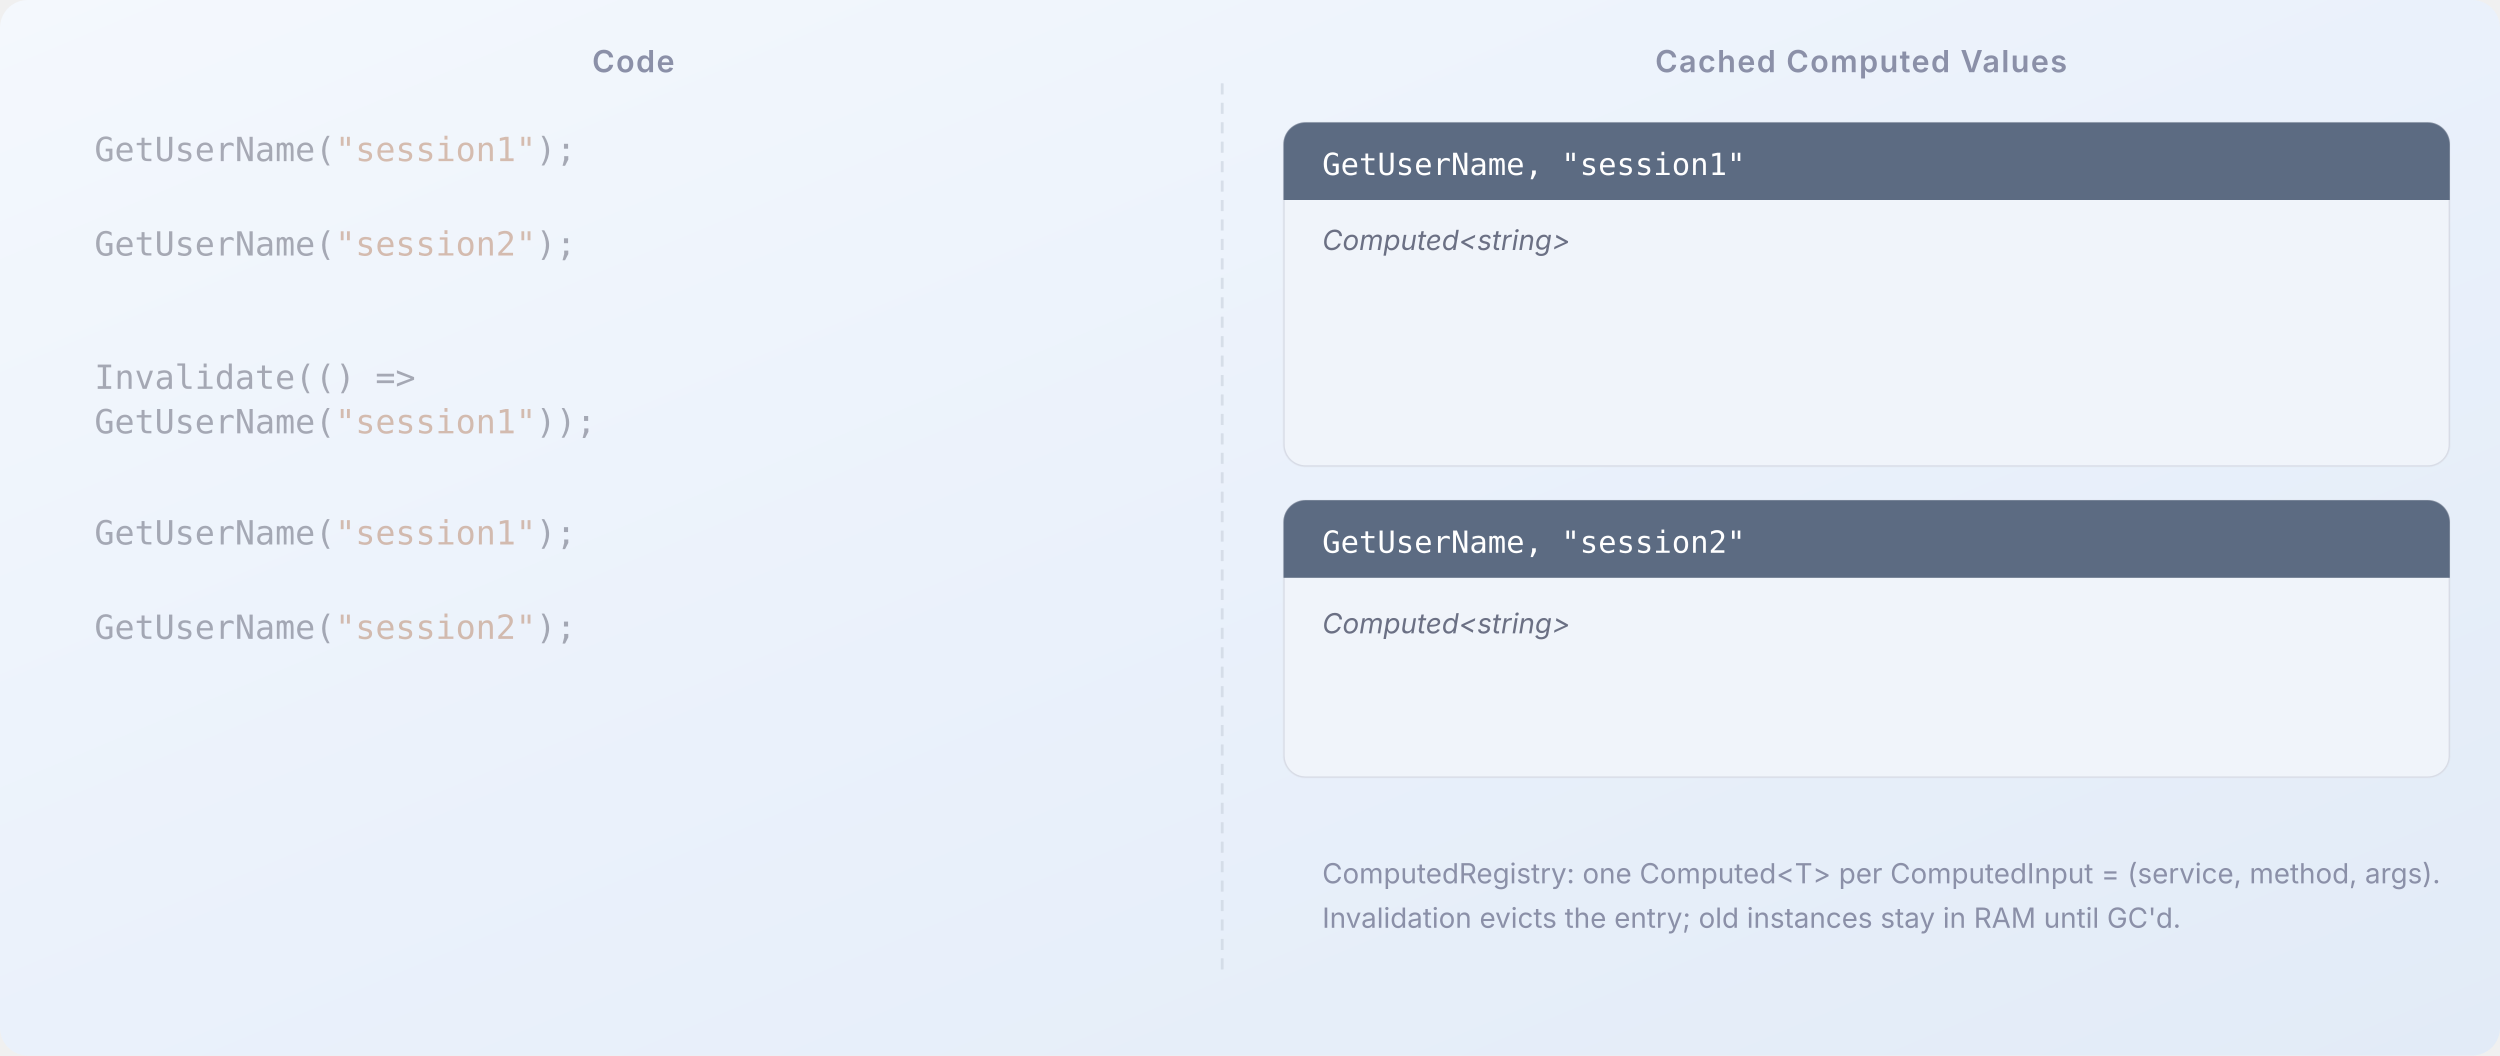
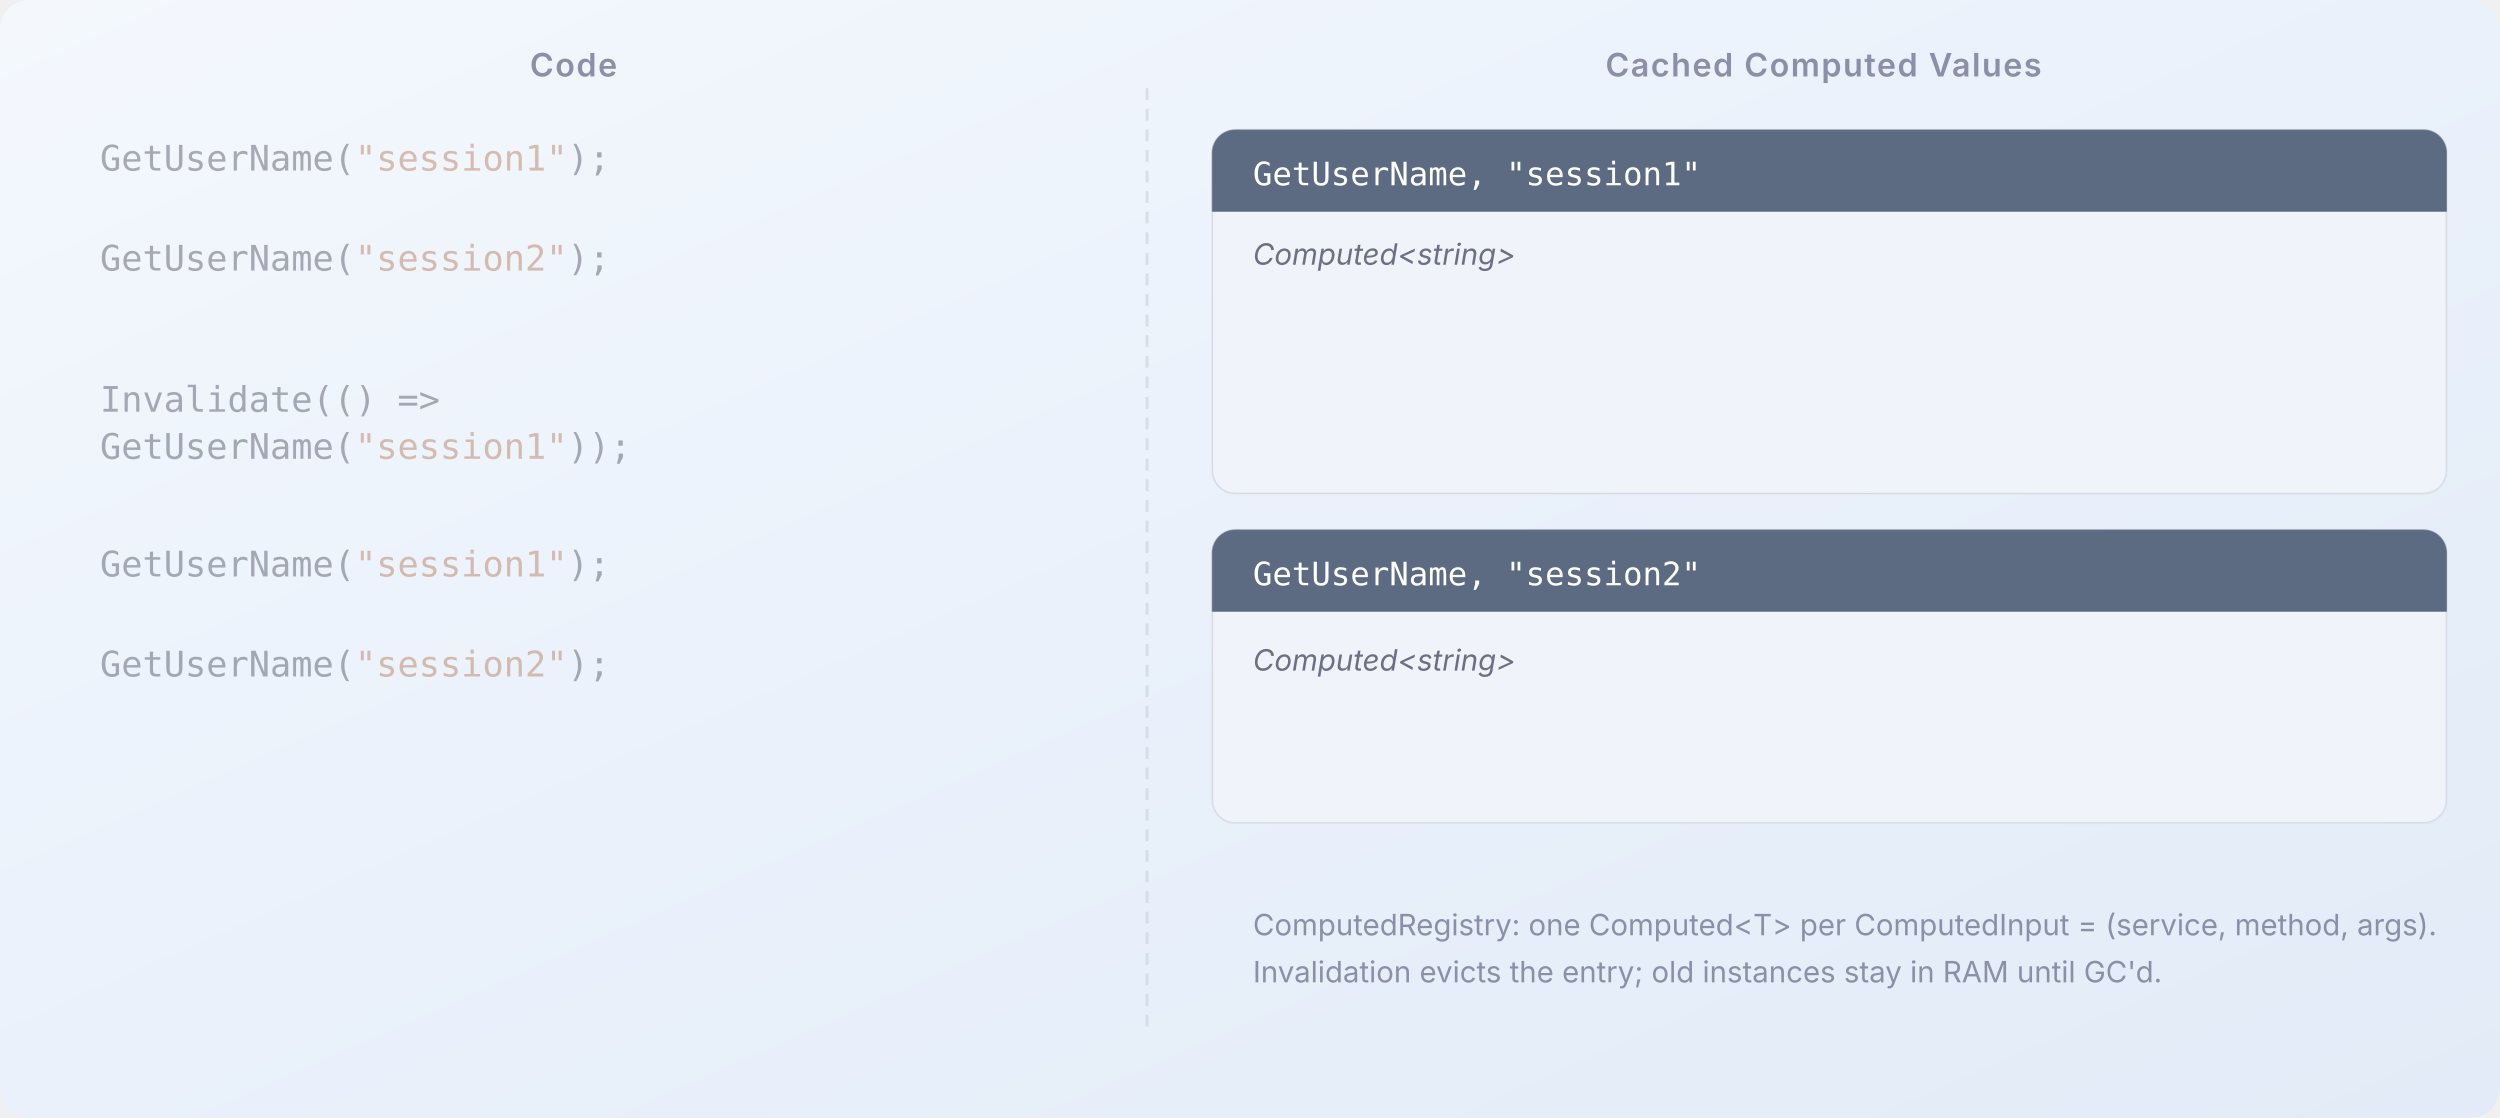
- <svg xmlns="http://www.w3.org/2000/svg" viewBox="0 0 900 380" width="100%" height="100%">
+ <svg xmlns="http://www.w3.org/2000/svg" viewBox="0 0 850 380" width="100%" height="100%">
  <defs>
    <linearGradient id="bg" x1="0" y1="0" x2="1" y2="1">
      <stop offset="0%" stop-color="#f4f8fd" />
      <stop offset="50%" stop-color="#eaf1fb" />
      <stop offset="100%" stop-color="#e2ebf7" />
    </linearGradient>
    <clipPath id="clip1">
-       <rect x="462" y="44" width="420" height="124" rx="8" />
+       <rect x="412" y="44" width="420" height="124" rx="8" />
    </clipPath>
    <clipPath id="clip2">
-       <rect x="462" y="180" width="420" height="100" rx="8" />
+       <rect x="412" y="180" width="420" height="100" rx="8" />
    </clipPath>
    <style>
      .code { font-family: "SF Mono","Fira Code","Cascadia Code",Consolas,Menlo,Monaco,monospace; font-size: 12px; fill: #1a1a2e }
      .result { font-family: "SF Mono","Fira Code","Cascadia Code",Consolas,Menlo,Monaco,monospace; font-size: 12px; fill: #4a8c66 }
      .card-title { font-family: "SF Mono","Fira Code","Cascadia Code",Consolas,Menlo,Monaco,monospace; font-size: 11px; fill: #ffffff }
      .card-type { font-family: Inter,-apple-system,BlinkMacSystemFont,"Segoe UI",sans-serif; font-size: 10px; fill: #6b7084; font-style: italic }
      .card-val { font-family: "SF Mono","Fira Code","Cascadia Code",Consolas,Menlo,Monaco,monospace; font-size: 12px; fill: #1a1a2e }
      .card-val-old { font-family: "SF Mono","Fira Code","Cascadia Code",Consolas,Menlo,Monaco,monospace; font-size: 11px; fill: #9a9a9a }
      .tag-con { font-family: Inter,-apple-system,BlinkMacSystemFont,"Segoe UI",sans-serif; font-size: 10px; fill: #4a8c66; font-weight: 500 }
      .tag-inc { font-family: Inter,-apple-system,BlinkMacSystemFont,"Segoe UI",sans-serif; font-size: 10px; fill: #a07858; font-weight: 500 }
      .tag-old { font-family: Inter,-apple-system,BlinkMacSystemFont,"Segoe UI",sans-serif; font-size: 9px; fill: #aaa; font-style: italic }
      .computing { font-family: Inter,-apple-system,BlinkMacSystemFont,"Segoe UI",sans-serif; font-size: 11px; fill: #5a88c0; font-style: italic }
      .panel-label { font-family: Inter,-apple-system,BlinkMacSystemFont,"Segoe UI",sans-serif; font-size: 11px; fill: #8b90a8; font-weight: 600; letter-spacing: 0.5px; text-transform: uppercase }
      .cached-tag { font-family: Inter,-apple-system,BlinkMacSystemFont,"Segoe UI",sans-serif; font-size: 10px; fill: #5a88c0; font-weight: 500 }
      .legend { font-family: Inter,-apple-system,BlinkMacSystemFont,"Segoe UI",sans-serif; font-size: 10px; fill: #8b90a8 }

      /*
       * Timeline (14s = 100%):
       *
       *  0-3%   (0-0.5s)   All visible, dim. Cards empty.
       *  7%     (1s)        Line 1 highlights
       * 10%     (1.4s)      Card1 → computing
       * 14%     (2s)        Line 1 result appears; Card1 → v1:"Dani" consistent
       * 21%     (3s)        Line 2 highlights
       * 24%     (3.4s)      Card2 → computing
       * 28%     (4s)        Line 2 result appears; Card2 → v1:"Bob" consistent
       * 36%     (5s)        Brief hold
       * 39%     (5.5s)      Line 3 highlights; Card1 v1 → inconsistent
       * 50%     (7s)        Line 4 highlights
       * 53%     (7.4s)      Card1 → recomputing
       * 60%     (8.5s)      Line 4 result; Card1 v2:"Daniella" consistent; v1 stays grayed
       * 71%     (10s)       Line 5 highlights; Card2 cache hit flash
       * 75%     (10.5s)     Line 5 "(cached)" appears
       * 100%    (14s)       Hold
       */

      /* === LEFT PANEL: Code line highlighting === */
      @keyframes acc1 { 0%,5%{opacity:0} 7%,13%{opacity:1} 15%,100%{opacity:0} }
      @keyframes acc2 { 0%,19%{opacity:0} 21%,27%{opacity:1} 29%,100%{opacity:0} }
      @keyframes acc3 { 0%,37%{opacity:0} 39%,48%{opacity:1} 50%,100%{opacity:0} }
      @keyframes acc4 { 0%,48%{opacity:0} 50%,59%{opacity:1} 61%,100%{opacity:0} }
      @keyframes acc5 { 0%,69%{opacity:0} 71%,100%{opacity:1} }

      @keyframes ln1 { 0%,5%{opacity:0.35} 7%,13%{opacity:1} 15%,100%{opacity:0.35} }
      @keyframes ln2 { 0%,19%{opacity:0.35} 21%,27%{opacity:1} 29%,100%{opacity:0.35} }
      @keyframes ln3 { 0%,37%{opacity:0.35} 39%,48%{opacity:1} 50%,100%{opacity:0.35} }
      @keyframes ln4 { 0%,48%{opacity:0.35} 50%,59%{opacity:1} 61%,100%{opacity:0.35} }
      @keyframes ln5 { 0%,69%{opacity:0.35} 71%,100%{opacity:1} }

      @keyframes res1 { 0%,12%{opacity:0} 16%,100%{opacity:1} }
      @keyframes res2 { 0%,26%{opacity:0} 30%,100%{opacity:1} }
      @keyframes res4 { 0%,58%{opacity:0} 62%,100%{opacity:1} }
      @keyframes res5 { 0%,73%{opacity:0} 77%,100%{opacity:1} }

      /* === RIGHT PANEL: Card 1 (session1) === */
      /* Body: empty → computing → green → bleached → computing → green */
      @keyframes c1body {
        0%,8%  {fill:#f0f4fa;stroke:#d8dce6;stroke-width:1}
        10%,13%{fill:#dae8fb;stroke:#6b9ad4;stroke-width:1.5}
        15%,37%{fill:#c8e8d0;stroke:#78b490;stroke-width:1.5}
        40%,51%{fill:#ede8e3;stroke:#c4bab2;stroke-width:1.5}
        53%,58%{fill:#dae8fb;stroke:#6b9ad4;stroke-width:1.5}
        62%,100%{fill:#c8e8d0;stroke:#78b490;stroke-width:1.5}
      }
      /* computing / recomputing labels */
      @keyframes c1comp1 { 0%,8%{opacity:0} 10%,13%{opacity:1} 15%,100%{opacity:0} }
      @keyframes c1comp2 { 0%,51%{opacity:0} 53%,58%{opacity:1} 60%,100%{opacity:0} }

      /* v1 on main line: appears → stays at full → dims to gray when v2 arrives */
      @keyframes c1v1 { 0%,13%{opacity:0} 15%,58%{opacity:1} 62%,100%{opacity:0} }
      /* v1 shifted to secondary line (grayed) — appears when v2 takes the main line */
      @keyframes c1v1old { 0%,58%{opacity:0} 62%,100%{opacity:0.7} }

      /* v1 tags */
      @keyframes c1tag1c { 0%,13%{opacity:0} 15%,37%{opacity:1} 40%,100%{opacity:0} }
      @keyframes c1tag1i { 0%,38%{opacity:0} 41%,51%{opacity:1} 53%,100%{opacity:0} }

      /* v2 on main line + its tag */
      @keyframes c1v2 { 0%,58%{opacity:0} 62%,100%{opacity:1} }
      @keyframes c1tag2c { 0%,58%{opacity:0} 62%,100%{opacity:1} }
      /* "still in memory" label for old v1 */
      @keyframes c1mem { 0%,60%{opacity:0} 64%,100%{opacity:1} }

      /* === RIGHT PANEL: Card 2 (session2) === */
      @keyframes c2body {
        0%,22%  {fill:#f0f4fa;stroke:#d8dce6;stroke-width:1}
        24%,27% {fill:#dae8fb;stroke:#6b9ad4;stroke-width:1.5}
        30%,69% {fill:#c8e8d0;stroke:#78b490;stroke-width:1.5}
        71%,73% {fill:#b8e0c0;stroke:#5aa87a;stroke-width:2}
        76%,100%{fill:#c8e8d0;stroke:#78b490;stroke-width:1.5}
      }
      @keyframes c2comp { 0%,22%{opacity:0} 24%,27%{opacity:1} 30%,100%{opacity:0} }
      @keyframes c2v1 { 0%,27%{opacity:0} 30%,100%{opacity:1} }
      @keyframes c2tag1c { 0%,27%{opacity:0} 30%,100%{opacity:1} }
      @keyframes c2hit { 0%,69%{opacity:0} 71%,76%{opacity:1} 79%,100%{opacity:0} }

      /* === Computed instance boxes === */
      /* Card1 v1 box: green → bleached → hidden */
      @keyframes c1v1bx {
        0%,13%{opacity:0}
        15%,37%{opacity:1;fill:#e8f5ec;stroke:#88c4a0}
        40%,58%{opacity:1;fill:#f5f0eb;stroke:#c4bab2}
        62%,100%{opacity:0}
      }
      /* Card1 v2 box: appears green */
      @keyframes c1v2bx { 0%,58%{opacity:0} 62%,100%{opacity:1} }
      /* Card1 v1-old box: appears grayed */
      @keyframes c1v1oldbx { 0%,58%{opacity:0} 62%,100%{opacity:0.7} }
      /* Card2 v1 box: green, pulse on cache hit */
      @keyframes c2v1bx {
        0%,27%{opacity:0}
        30%,69%{opacity:1;fill:#e8f5ec;stroke:#88c4a0}
        71%,73%{opacity:1;fill:#d8f0e0;stroke:#5aa87a}
        76%,100%{opacity:1;fill:#e8f5ec;stroke:#88c4a0}
      }

      /* Apply animations */
      #acc1{animation:acc1 14s ease forwards} #acc2{animation:acc2 14s ease forwards}
      #acc3{animation:acc3 14s ease forwards} #acc4{animation:acc4 14s ease forwards}
      #acc5{animation:acc5 14s ease forwards}
      #ln1{animation:ln1 14s ease forwards} #ln2{animation:ln2 14s ease forwards}
      #ln3{animation:ln3 14s ease forwards} #ln4{animation:ln4 14s ease forwards}
      #ln5{animation:ln5 14s ease forwards}
      #res1{animation:res1 14s ease forwards} #res2{animation:res2 14s ease forwards}
      #res4{animation:res4 14s ease forwards} #res5{animation:res5 14s ease forwards}
      #c1body{animation:c1body 14s ease forwards}
      #c1comp1{animation:c1comp1 14s ease forwards} #c1comp2{animation:c1comp2 14s ease forwards}
      #c1v1{animation:c1v1 14s ease forwards} #c1v1old{animation:c1v1old 14s ease forwards}
      #c1tag1c{animation:c1tag1c 14s ease forwards} #c1tag1i{animation:c1tag1i 14s ease forwards}
      #c1v2{animation:c1v2 14s ease forwards} #c1tag2c{animation:c1tag2c 14s ease forwards}
      #c1mem{animation:c1mem 14s ease forwards}
      #c2body{animation:c2body 14s ease forwards}
      #c2comp{animation:c2comp 14s ease forwards}
      #c2v1{animation:c2v1 14s ease forwards} #c2tag1c{animation:c2tag1c 14s ease forwards}
      #c2hit{animation:c2hit 14s ease forwards}
      #c1v1bx{animation:c1v1bx 14s ease forwards} #c1v2bx{animation:c1v2bx 14s ease forwards}
      #c1v1oldbx{animation:c1v1oldbx 14s ease forwards} #c2v1bx{animation:c2v1bx 14s ease forwards}
    </style>
  </defs>
-   <rect width="900" height="380" rx="10" fill="url(#bg)" />
-   <line x1="440" y1="30" x2="440" y2="350" stroke="#c8d0dc" stroke-width="1" stroke-dasharray="4,3" opacity="0.6" />
-   <text x="228" y="26" class="panel-label" text-anchor="middle">Code</text>
-   <text x="670" y="26" class="panel-label" text-anchor="middle">Cached Computed Values</text>
+   <rect width="850" height="380" rx="10" fill="url(#bg)" />
+   <line x1="390" y1="30" x2="390" y2="350" stroke="#c8d0dc" stroke-width="1" stroke-dasharray="4,3" opacity="0.6" />
+   <text x="195" y="26" class="panel-label" text-anchor="middle">Code</text>
+   <text x="620" y="26" class="panel-label" text-anchor="middle">Cached Computed Values</text>
  <rect id="acc1" x="24" y="44" width="3" height="18" rx="1.5" fill="#5a88c0" opacity="0" />
  <g id="ln1" opacity="0.35">
    <text x="34" y="58" class="code">GetUserName(<tspan fill="#a05020">"session1"</tspan>);</text>
  </g>
-   <text id="res1" x="290" y="58" class="result" opacity="0">// → "Dani"</text>
+   <text id="res1" x="240" y="58" class="result" opacity="0">// → "Dani"</text>
  <rect id="acc2" x="24" y="78" width="3" height="18" rx="1.5" fill="#5a88c0" opacity="0" />
  <g id="ln2" opacity="0.35">
    <text x="34" y="92" class="code">GetUserName(<tspan fill="#a05020">"session2"</tspan>);</text>
  </g>
-   <text id="res2" x="290" y="92" class="result" opacity="0">// → "Bob"</text>
+   <text id="res2" x="240" y="92" class="result" opacity="0">// → "Bob"</text>
  <rect id="acc3" x="24" y="126" width="3" height="36" rx="1.5" fill="#b87830" opacity="0" />
  <g id="ln3" opacity="0.35">
    <text x="34" y="140" class="code">Invalidate(() =&gt;</text>
    <text x="34" y="156" class="code">    GetUserName(<tspan fill="#a05020">"session1"</tspan>));</text>
  </g>
  <rect id="acc4" x="24" y="182" width="3" height="18" rx="1.5" fill="#5a88c0" opacity="0" />
  <g id="ln4" opacity="0.35">
    <text x="34" y="196" class="code">GetUserName(<tspan fill="#a05020">"session1"</tspan>);</text>
  </g>
-   <text id="res4" x="290" y="196" class="result" opacity="0">// → "Daniella"</text>
+   <text id="res4" x="240" y="196" class="result" opacity="0">// → "Daniella"</text>
  <rect id="acc5" x="24" y="216" width="3" height="18" rx="1.5" fill="#5a88c0" opacity="0" />
  <g id="ln5" opacity="0.35">
    <text x="34" y="230" class="code">GetUserName(<tspan fill="#a05020">"session2"</tspan>);</text>
  </g>
-   <text id="res5" x="290" y="230" class="result" opacity="0">// → "Bob" <tspan class="cached-tag">(cached)</tspan>
+   <text id="res5" x="240" y="230" class="result" opacity="0">// → "Bob" <tspan class="cached-tag">(cached)</tspan>
  </text>
  <g clip-path="url(#clip1)">
-     <rect id="c1body" x="462" y="44" width="420" height="124" rx="8" fill="#f0f4fa" stroke="#d8dce6" stroke-width="1" />
-     <rect x="462" y="44" width="420" height="28" fill="#5c6b82" />
-   </g>
-   <rect x="462" y="44" width="420" height="124" rx="8" fill="none" stroke="#d8dce6" stroke-width="0.5" opacity="0.3" />
-   <text x="476" y="63" class="card-title">GetUserName, "session1"</text>
-   <text x="476" y="90" class="card-type">Computed&lt;string&gt;</text>
-   <text id="c1comp1" x="476" y="112" class="computing" opacity="0">computing...</text>
-   <text id="c1comp2" x="476" y="134" class="computing" opacity="0">recomputing...</text>
-   <rect id="c1v1bx" x="470" y="99" width="404" height="20" rx="5" fill="#e8f5ec" stroke="#88c4a0" stroke-width="1" opacity="0" />
+     <rect id="c1body" x="412" y="44" width="420" height="124" rx="8" fill="#f0f4fa" stroke="#d8dce6" stroke-width="1" />
+     <rect x="412" y="44" width="420" height="28" fill="#5c6b82" />
+   </g>
+   <rect x="412" y="44" width="420" height="124" rx="8" fill="none" stroke="#d8dce6" stroke-width="0.5" opacity="0.3" />
+   <text x="426" y="63" class="card-title">GetUserName, "session1"</text>
+   <text x="426" y="90" class="card-type">Computed&lt;string&gt;</text>
+   <text id="c1comp1" x="426" y="112" class="computing" opacity="0">computing...</text>
+   <text id="c1comp2" x="426" y="134" class="computing" opacity="0">recomputing...</text>
+   <rect id="c1v1bx" x="420" y="99" width="404" height="20" rx="5" fill="#e8f5ec" stroke="#88c4a0" stroke-width="1" opacity="0" />
  <g id="c1v1" opacity="0">
-     <text x="476" y="112" class="card-val">v1: <tspan fill="#2d6a4f">"Dani"</tspan>
+     <text x="426" y="112" class="card-val">v1: <tspan fill="#2d6a4f">"Dani"</tspan>
    </text>
  </g>
-   <text id="c1tag1c" x="868" y="112" class="tag-con" text-anchor="end" opacity="0">✓ consistent</text>
-   <text id="c1tag1i" x="868" y="112" class="tag-inc" text-anchor="end" opacity="0">✗ inconsistent</text>
-   <rect id="c1v2bx" x="470" y="99" width="404" height="20" rx="5" fill="#e8f5ec" stroke="#88c4a0" stroke-width="1" opacity="0" />
+   <text id="c1tag1c" x="818" y="112" class="tag-con" text-anchor="end" opacity="0">✓ consistent</text>
+   <text id="c1tag1i" x="818" y="112" class="tag-inc" text-anchor="end" opacity="0">✗ inconsistent</text>
+   <rect id="c1v2bx" x="420" y="99" width="404" height="20" rx="5" fill="#e8f5ec" stroke="#88c4a0" stroke-width="1" opacity="0" />
  <g id="c1v2" opacity="0">
-     <text x="476" y="112" class="card-val">v2: <tspan fill="#2d6a4f">"Daniella"</tspan>
+     <text x="426" y="112" class="card-val">v2: <tspan fill="#2d6a4f">"Daniella"</tspan>
    </text>
  </g>
-   <text id="c1tag2c" x="868" y="112" class="tag-con" text-anchor="end" opacity="0">✓ consistent</text>
-   <rect id="c1v1oldbx" x="470" y="122" width="404" height="18" rx="5" fill="#f2f2f2" stroke="#ccc" stroke-width="0.75" opacity="0" />
+   <text id="c1tag2c" x="818" y="112" class="tag-con" text-anchor="end" opacity="0">✓ consistent</text>
+   <rect id="c1v1oldbx" x="420" y="122" width="404" height="18" rx="5" fill="#f2f2f2" stroke="#ccc" stroke-width="0.75" opacity="0" />
  <g id="c1v1old" opacity="0">
-     <text x="476" y="134" class="card-val-old">v1: "Dani"</text>
-     <text x="564" y="134" class="tag-old">stays in RAM until unreferenced (can be used in States, etc.)</text>
+     <text x="426" y="134" class="card-val-old">v1: "Dani"</text>
+     <text x="514" y="134" class="tag-old">stays in RAM until unreferenced (can be used in States, etc.)</text>
  </g>
  <g clip-path="url(#clip2)">
-     <rect id="c2body" x="462" y="180" width="420" height="100" rx="8" fill="#f0f4fa" stroke="#d8dce6" stroke-width="1" />
-     <rect x="462" y="180" width="420" height="28" fill="#5c6b82" />
-   </g>
-   <rect x="462" y="180" width="420" height="100" rx="8" fill="none" stroke="#d8dce6" stroke-width="0.5" opacity="0.3" />
-   <text x="476" y="199" class="card-title">GetUserName, "session2"</text>
-   <text x="476" y="228" class="card-type">Computed&lt;string&gt;</text>
-   <text id="c2comp" x="476" y="254" class="computing" opacity="0">computing...</text>
-   <rect id="c2v1bx" x="470" y="241" width="404" height="20" rx="5" fill="#e8f5ec" stroke="#88c4a0" stroke-width="1" opacity="0" />
+     <rect id="c2body" x="412" y="180" width="420" height="100" rx="8" fill="#f0f4fa" stroke="#d8dce6" stroke-width="1" />
+     <rect x="412" y="180" width="420" height="28" fill="#5c6b82" />
+   </g>
+   <rect x="412" y="180" width="420" height="100" rx="8" fill="none" stroke="#d8dce6" stroke-width="0.5" opacity="0.3" />
+   <text x="426" y="199" class="card-title">GetUserName, "session2"</text>
+   <text x="426" y="228" class="card-type">Computed&lt;string&gt;</text>
+   <text id="c2comp" x="426" y="254" class="computing" opacity="0">computing...</text>
+   <rect id="c2v1bx" x="420" y="241" width="404" height="20" rx="5" fill="#e8f5ec" stroke="#88c4a0" stroke-width="1" opacity="0" />
  <g id="c2v1" opacity="0">
-     <text x="476" y="254" class="card-val">v1: <tspan fill="#2d6a4f">"Bob"</tspan>
+     <text x="426" y="254" class="card-val">v1: <tspan fill="#2d6a4f">"Bob"</tspan>
    </text>
  </g>
-   <text id="c2tag1c" x="868" y="254" class="tag-con" text-anchor="end" opacity="0">✓ consistent</text>
-   <text id="c2hit" x="672" y="270" class="cached-tag" text-anchor="middle" opacity="0">⇠ cache hit</text>
-   <text x="476" y="318" class="legend">ComputedRegistry: one Computed&lt;T&gt; per ComputedInput = (service, method, args).</text>
-   <text x="476" y="334" class="legend">Invalidation evicts the entry; old instances stay in RAM until GC'd.</text>
+   <text id="c2tag1c" x="818" y="254" class="tag-con" text-anchor="end" opacity="0">✓ consistent</text>
+   <text id="c2hit" x="622" y="270" class="cached-tag" text-anchor="middle" opacity="0">⇠ cache hit</text>
+   <text x="426" y="318" class="legend">ComputedRegistry: one Computed&lt;T&gt; per ComputedInput = (service, method, args).</text>
+   <text x="426" y="334" class="legend">Invalidation evicts the entry; old instances stay in RAM until GC'd.</text>
</svg>
